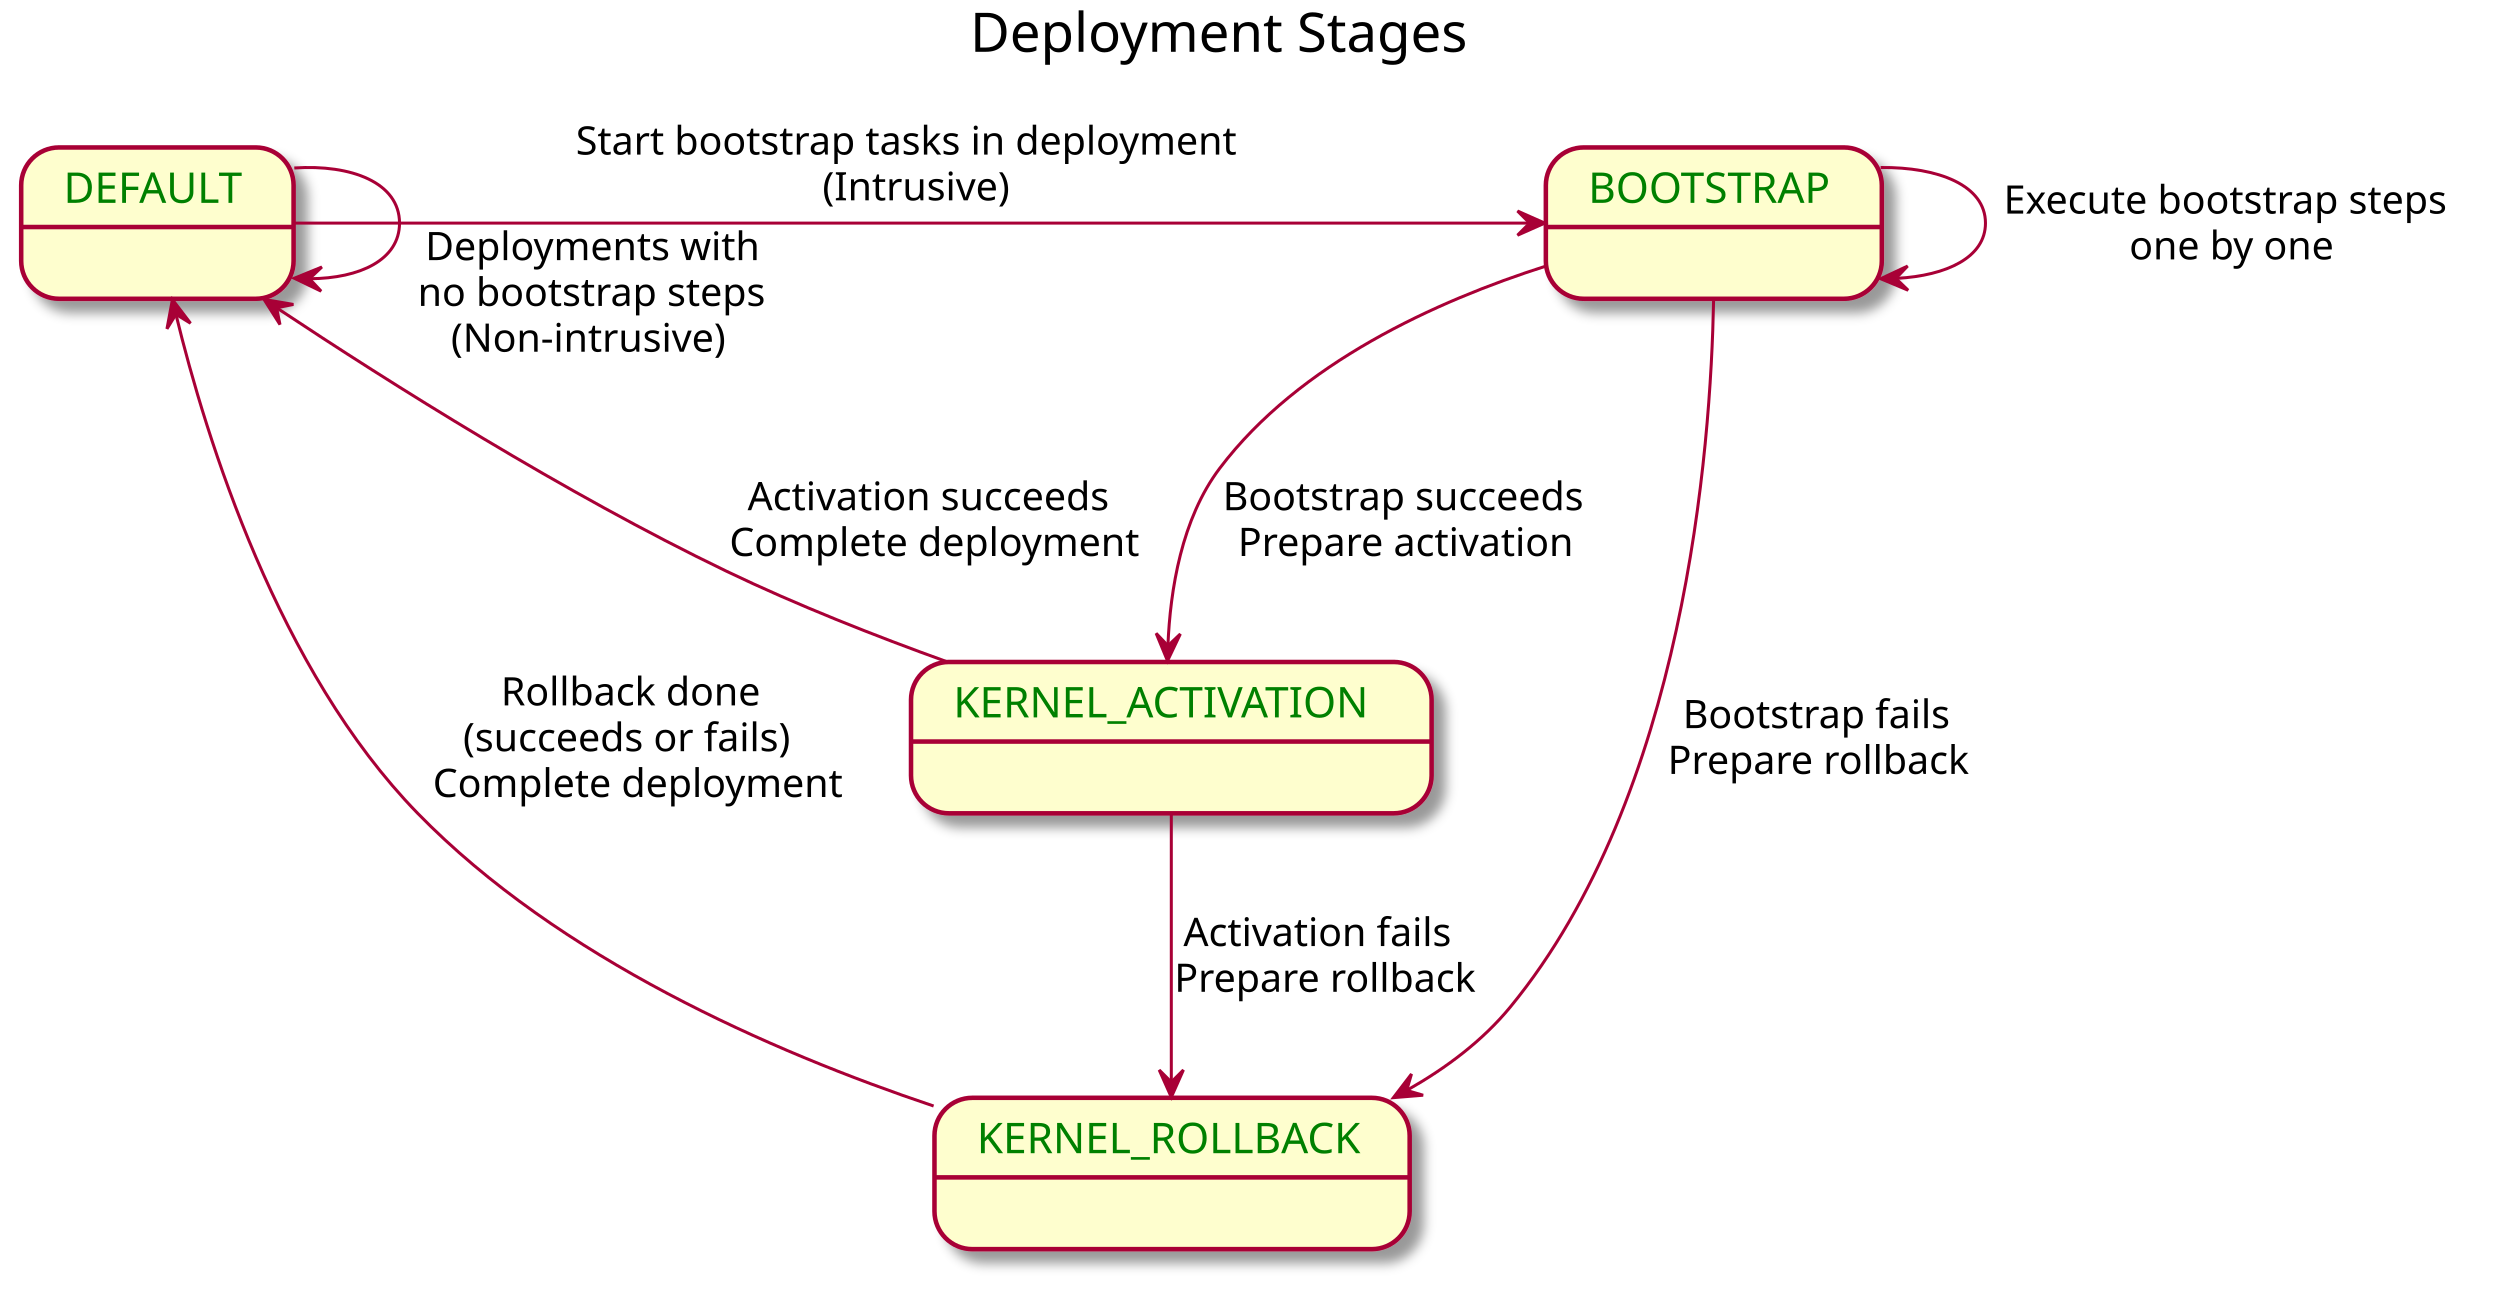
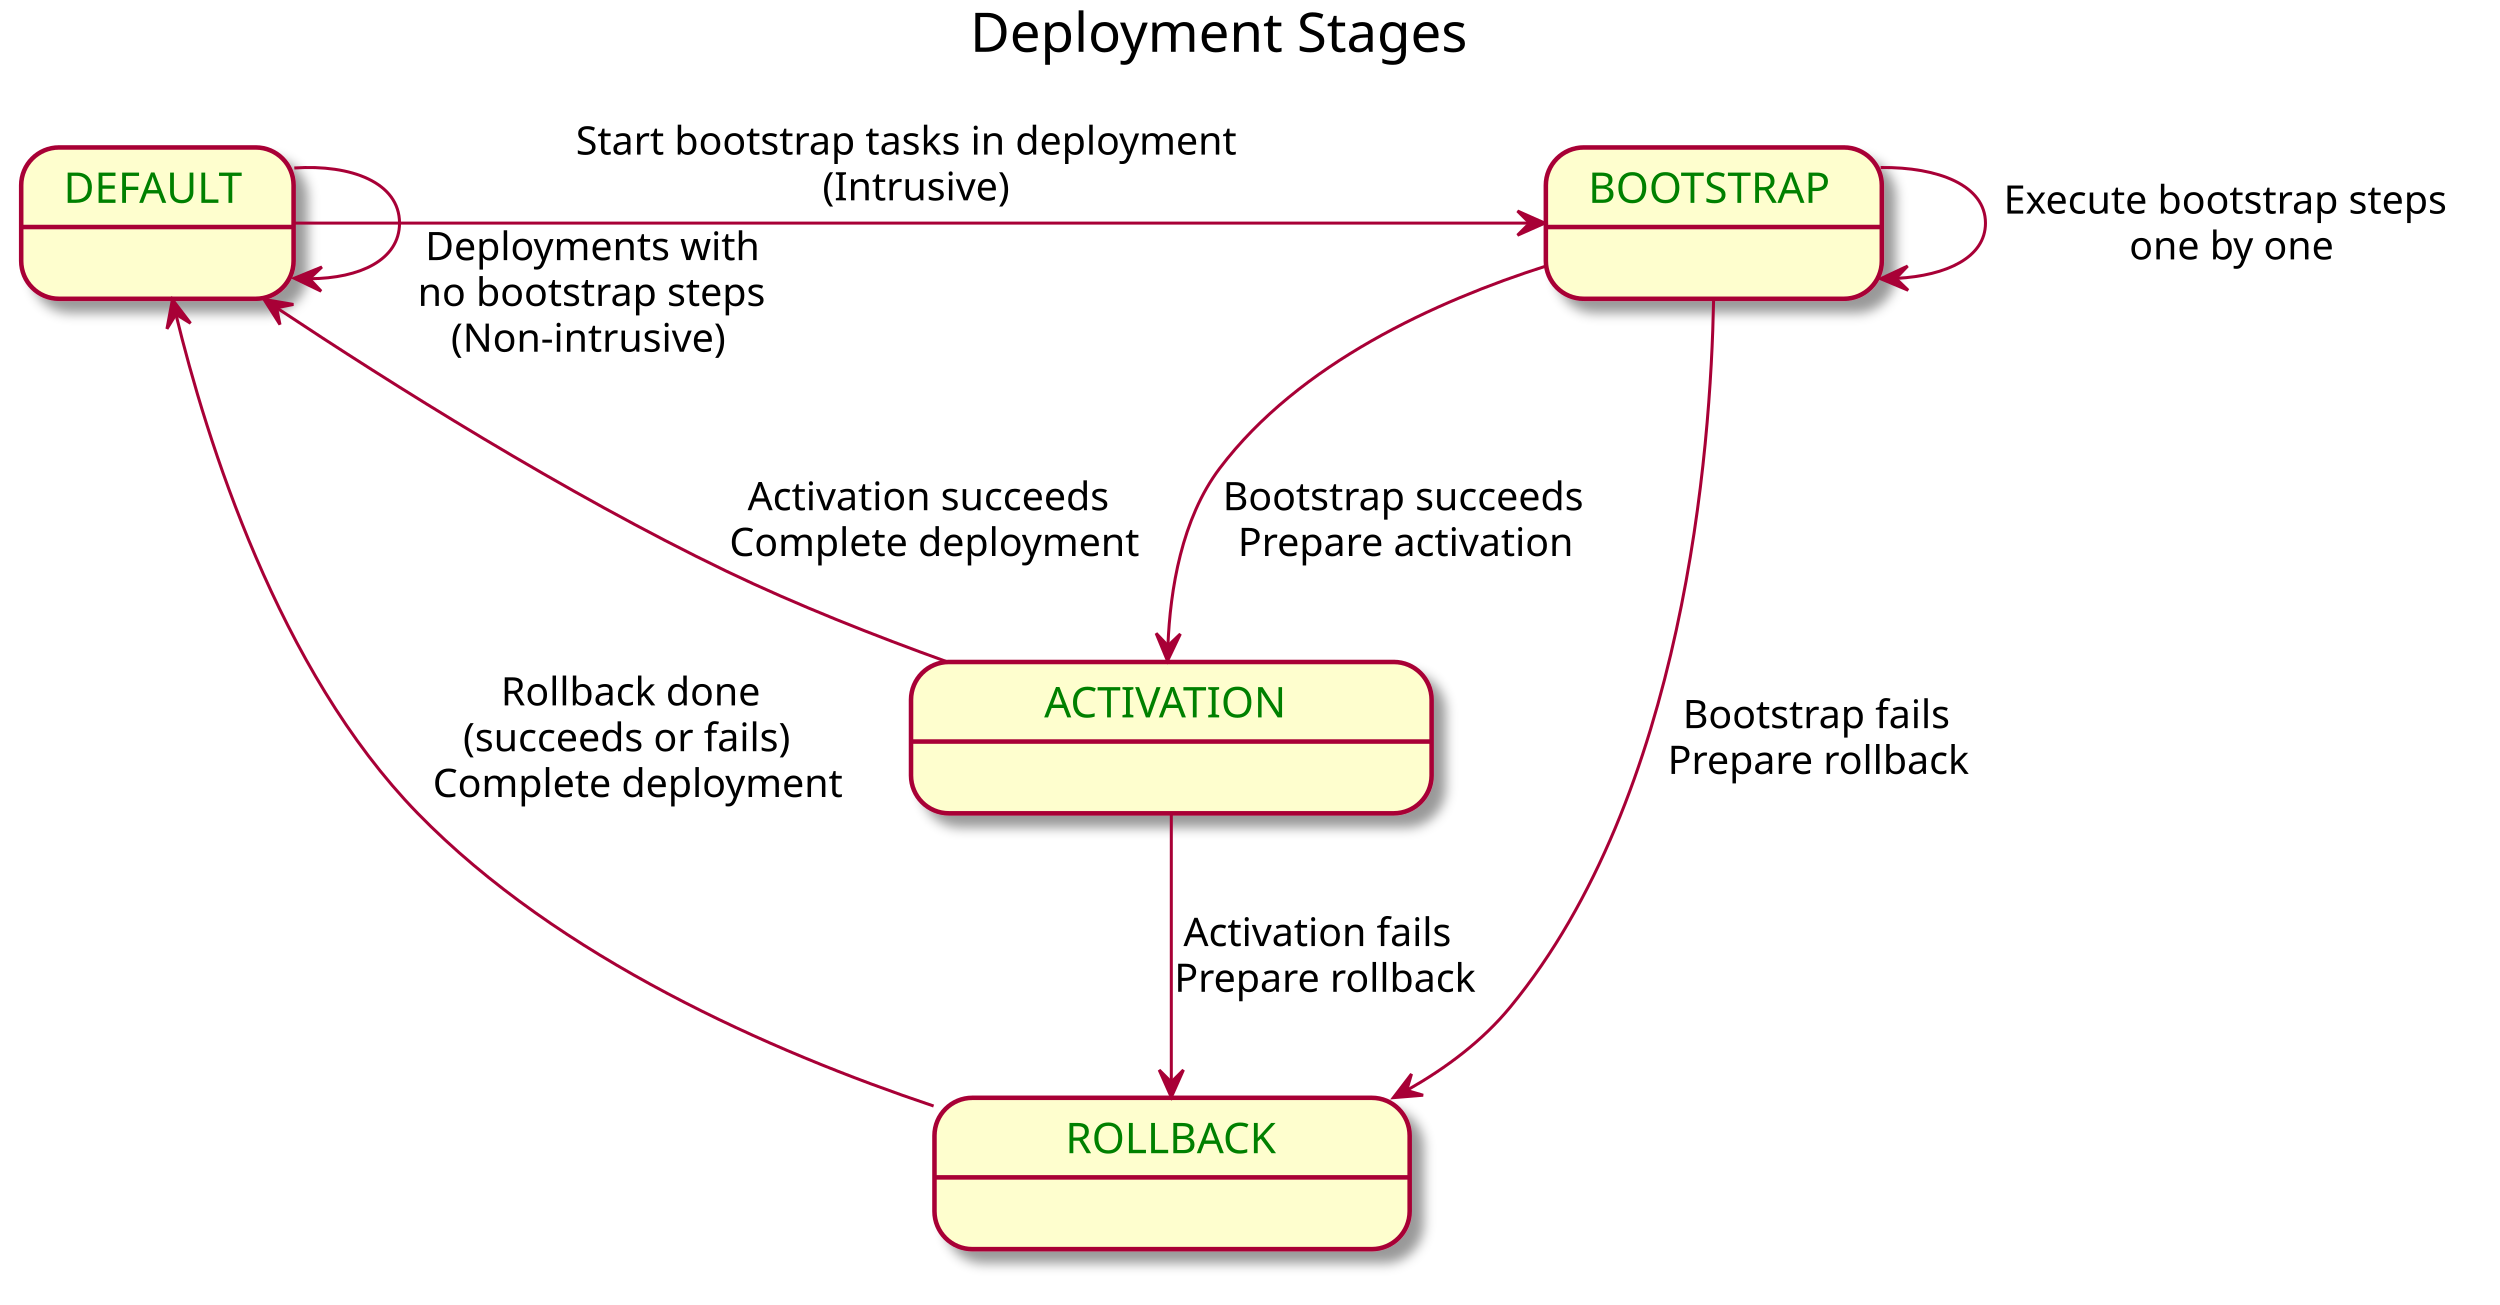
<svg xmlns="http://www.w3.org/2000/svg" contentScriptType="application/ecmascript" contentStyleType="text/css" height="431px" preserveAspectRatio="none" style="width:826px;height:431px;" version="1.1" viewBox="0 0 826 431" width="826px" zoomAndPan="magnify">
  <defs>
    <filter height="300%" id="f16wc7606pv7em" width="300%" x="-1" y="-1">
      <feGaussianBlur result="blurOut" stdDeviation="2.0" />
      <feColorMatrix in="blurOut" result="blurOut2" type="matrix" values="0 0 0 0 0 0 0 0 0 0 0 0 0 0 0 0 0 0 .4 0" />
      <feOffset dx="4.0" dy="4.0" in="blurOut2" result="blurOut3" />
      <feBlend in="SourceGraphic" in2="blurOut3" mode="normal" />
    </filter>
  </defs>
  <g>
    <text fill="#000000" font-family="sans-serif" font-size="18" lengthAdjust="spacingAndGlyphs" textLength="167" x="320.5" y="17.104">Deployment Stages</text>
    <g id="DEFAULT">
      <rect fill="#FEFECE" filter="url(#f16wc7606pv7em)" height="50" rx="12.5" ry="12.5" style="stroke: #A80036; stroke-width: 1.5;" width="90" x="7" y="48.718" />
      <line style="stroke: #A80036; stroke-width: 1.5;" x1="7" x2="97" y1="75.008" y2="75.008" />
      <text fill="#008000" font-family="sans-serif" font-size="14" lengthAdjust="spacingAndGlyphs" textLength="62" x="21" y="67.021">DEFAULT</text>
    </g>
    <g id="BOOTSTRAP">
      <rect fill="#FEFECE" filter="url(#f16wc7606pv7em)" height="50" rx="12.5" ry="12.5" style="stroke: #A80036; stroke-width: 1.5;" width="111" x="510.75" y="48.718" />
      <line style="stroke: #A80036; stroke-width: 1.5;" x1="510.75" x2="621.75" y1="75.008" y2="75.008" />
      <text fill="#008000" font-family="sans-serif" font-size="14" lengthAdjust="spacingAndGlyphs" textLength="83" x="524.75" y="67.021">BOOTSTRAP</text>
    </g>
    <g id="ACTIVATION">
      <rect fill="#FEFECE" filter="url(#f16wc7606pv7em)" height="50" rx="12.5" ry="12.5" style="stroke: #A80036; stroke-width: 1.5;" width="172" x="301" y="218.718" />
      <line style="stroke: #A80036; stroke-width: 1.5;" x1="301" x2="473" y1="245.008" y2="245.008" />
-       <text fill="#008000" font-family="sans-serif" font-size="14" lengthAdjust="spacingAndGlyphs" textLength="144" x="315" y="237.021">KERNEL_ACTIVATION</text>
+       <text fill="#008000" font-family="sans-serif" font-size="14" lengthAdjust="spacingAndGlyphs" textLength="83" x="345" y="237.021">ACTIVATION</text>
    </g>
    <g id="ROLLBACK">
      <rect fill="#FEFECE" filter="url(#f16wc7606pv7em)" height="50" rx="12.5" ry="12.5" style="stroke: #A80036; stroke-width: 1.5;" width="157" x="308.75" y="362.718" />
      <line style="stroke: #A80036; stroke-width: 1.5;" x1="308.75" x2="465.75" y1="389.008" y2="389.008" />
-       <text fill="#008000" font-family="sans-serif" font-size="14" lengthAdjust="spacingAndGlyphs" textLength="129" x="322.75" y="381.021">KERNEL_ROLLBACK</text>
+       <text fill="#008000" font-family="sans-serif" font-size="14" lengthAdjust="spacingAndGlyphs" textLength="72.5" x="352" y="381.021">ROLLBACK</text>
    </g>
    <path d="M97.233,55.504 C116.049,54.248 132,60.32 132,73.718 C132,85.86 118.9,91.985 102.439,92.092 " fill="none" id="DEFAULT-&gt;DEFAULT" style="stroke: #A80036; stroke-width: 1.0;" />
    <polygon fill="#A80036" points="97.233,91.932,106.106,96.207,102.23,92.086,106.352,88.211,97.233,91.932" style="stroke: #A80036; stroke-width: 1.0;" />
    <text fill="#000000" font-family="sans-serif" font-size="13" lengthAdjust="spacingAndGlyphs" textLength="0" x="199.5" y="40.571" />
    <text fill="#000000" font-family="sans-serif" font-size="13" lengthAdjust="spacingAndGlyphs" textLength="0" x="199.5" y="55.697" />
    <text fill="#000000" font-family="sans-serif" font-size="13" lengthAdjust="spacingAndGlyphs" textLength="0" x="199.5" y="70.824" />
    <text fill="#000000" font-family="sans-serif" font-size="13" lengthAdjust="spacingAndGlyphs" textLength="114" x="140.5" y="85.95">Deployments with</text>
    <text fill="#000000" font-family="sans-serif" font-size="13" lengthAdjust="spacingAndGlyphs" textLength="119" x="138" y="101.077">no bootstrap steps</text>
    <text fill="#000000" font-family="sans-serif" font-size="13" lengthAdjust="spacingAndGlyphs" textLength="97" x="149" y="116.203">(Non-intrusive)</text>
    <path d="M97.164,73.718 C189.671,73.718 400.758,73.718 505.186,73.718 " fill="none" id="DEFAULT-&gt;BOOTSTRAP" style="stroke: #A80036; stroke-width: 1.0;" />
    <polygon fill="#A80036" points="510.382,73.718,501.382,69.718,505.382,73.718,501.382,77.718,510.382,73.718" style="stroke: #A80036; stroke-width: 1.0;" />
    <text fill="#000000" font-family="sans-serif" font-size="13" lengthAdjust="spacingAndGlyphs" textLength="226" x="190.25" y="51.071">Start bootstrap tasks in deployment</text>
    <text fill="#000000" font-family="sans-serif" font-size="13" lengthAdjust="spacingAndGlyphs" textLength="63" x="271.75" y="66.197">(Intrusive)</text>
    <path d="M621.368,55.347 C640.528,55.153 656,61.277 656,73.718 C656,84.993 643.293,91.079 626.65,91.977 " fill="none" id="BOOTSTRAP-&gt;BOOTSTRAP" style="stroke: #A80036; stroke-width: 1.0;" />
    <polygon fill="#A80036" points="621.368,92.089,630.451,95.898,626.367,91.984,630.281,87.9,621.368,92.089" style="stroke: #A80036; stroke-width: 1.0;" />
    <text fill="#000000" font-family="sans-serif" font-size="13" lengthAdjust="spacingAndGlyphs" textLength="152" x="662" y="70.571">Execute bootstrap steps</text>
    <text fill="#000000" font-family="sans-serif" font-size="13" lengthAdjust="spacingAndGlyphs" textLength="69" x="703.5" y="85.697">one by one</text>
    <path d="M510.75,87.919 C474.546,99.477 429.23,120.013 403,154.718 C390.419,171.364 386.637,194.779 385.884,213.271 " fill="none" id="BOOTSTRAP-&gt;ACTIVATION" style="stroke: #A80036; stroke-width: 1.0;" />
    <polygon fill="#A80036" points="385.746,218.347,389.986,209.458,385.88,213.349,381.989,209.243,385.746,218.347" style="stroke: #A80036; stroke-width: 1.0;" />
    <text fill="#000000" font-family="sans-serif" font-size="13" lengthAdjust="spacingAndGlyphs" textLength="122" x="404" y="168.571">Bootstrap succeeds</text>
    <text fill="#000000" font-family="sans-serif" font-size="13" lengthAdjust="spacingAndGlyphs" textLength="112" x="409" y="183.697">Prepare activation</text>
    <path d="M312.946,218.664 C289.241,210.135 263.151,199.86 240,188.718 C186.623,163.028 128.872,126.59 91.667,101.877 " fill="none" id="ACTIVATION-&gt;DEFAULT" style="stroke: #A80036; stroke-width: 1.0;" />
    <polygon fill="#A80036" points="87.233,98.923,92.505,107.242,91.394,101.696,96.941,100.585,87.233,98.923" style="stroke: #A80036; stroke-width: 1.0;" />
    <text fill="#000000" font-family="sans-serif" font-size="13" lengthAdjust="spacingAndGlyphs" textLength="126" x="247" y="168.571">Activation succeeds</text>
    <text fill="#000000" font-family="sans-serif" font-size="13" lengthAdjust="spacingAndGlyphs" textLength="138" x="241" y="183.697">Complete deployment</text>
    <path d="M387,268.806 C387,293.286 387,331.234 387,357.436 " fill="none" id="ACTIVATION-&gt;ROLLBACK" style="stroke: #A80036; stroke-width: 1.0;" />
    <polygon fill="#A80036" points="387,362.512,391,353.512,387,357.512,383,353.512,387,362.512" style="stroke: #A80036; stroke-width: 1.0;" />
    <text fill="#000000" font-family="sans-serif" font-size="13" lengthAdjust="spacingAndGlyphs" textLength="95" x="391" y="312.571">Activation fails</text>
    <text fill="#000000" font-family="sans-serif" font-size="13" lengthAdjust="spacingAndGlyphs" textLength="101" x="388" y="327.697">Prepare rollback</text>
    <path d="M566.173,99.043 C565.266,148.633 556.583,262.637 499,332.718 C489.846,343.859 477.844,352.863 465.103,360.085 " fill="none" id="BOOTSTRAP-&gt;ROLLBACK" style="stroke: #A80036; stroke-width: 1.0;" />
    <polygon fill="#A80036" points="460.38,362.666,470.196,361.859,464.767,360.268,466.358,354.84,460.38,362.666" style="stroke: #A80036; stroke-width: 1.0;" />
    <text fill="#000000" font-family="sans-serif" font-size="13" lengthAdjust="spacingAndGlyphs" textLength="91" x="556" y="240.571">Bootstrap fails</text>
    <text fill="#000000" font-family="sans-serif" font-size="13" lengthAdjust="spacingAndGlyphs" textLength="101" x="551" y="255.697">Prepare rollback</text>
    <path d="M308.467,365.431 C254.59,347.355 184.671,316.584 138,268.718 C91.907,221.445 68.202,145.284 58.129,103.849 " fill="none" id="ROLLBACK-&gt;DEFAULT" style="stroke: #A80036; stroke-width: 1.0;" />
    <polygon fill="#A80036" points="56.968,98.972,55.162,108.654,58.127,103.836,62.944,106.8,56.968,98.972" style="stroke: #A80036; stroke-width: 1.0;" />
    <text fill="#000000" font-family="sans-serif" font-size="13" lengthAdjust="spacingAndGlyphs" textLength="89" x="165.5" y="233.071">Rollback done</text>
    <text fill="#000000" font-family="sans-serif" font-size="13" lengthAdjust="spacingAndGlyphs" textLength="114" x="153" y="248.197">(succeeds or fails)</text>
    <text fill="#000000" font-family="sans-serif" font-size="13" lengthAdjust="spacingAndGlyphs" textLength="138" x="143" y="263.324">Complete deployment</text>
  </g>
</svg>
